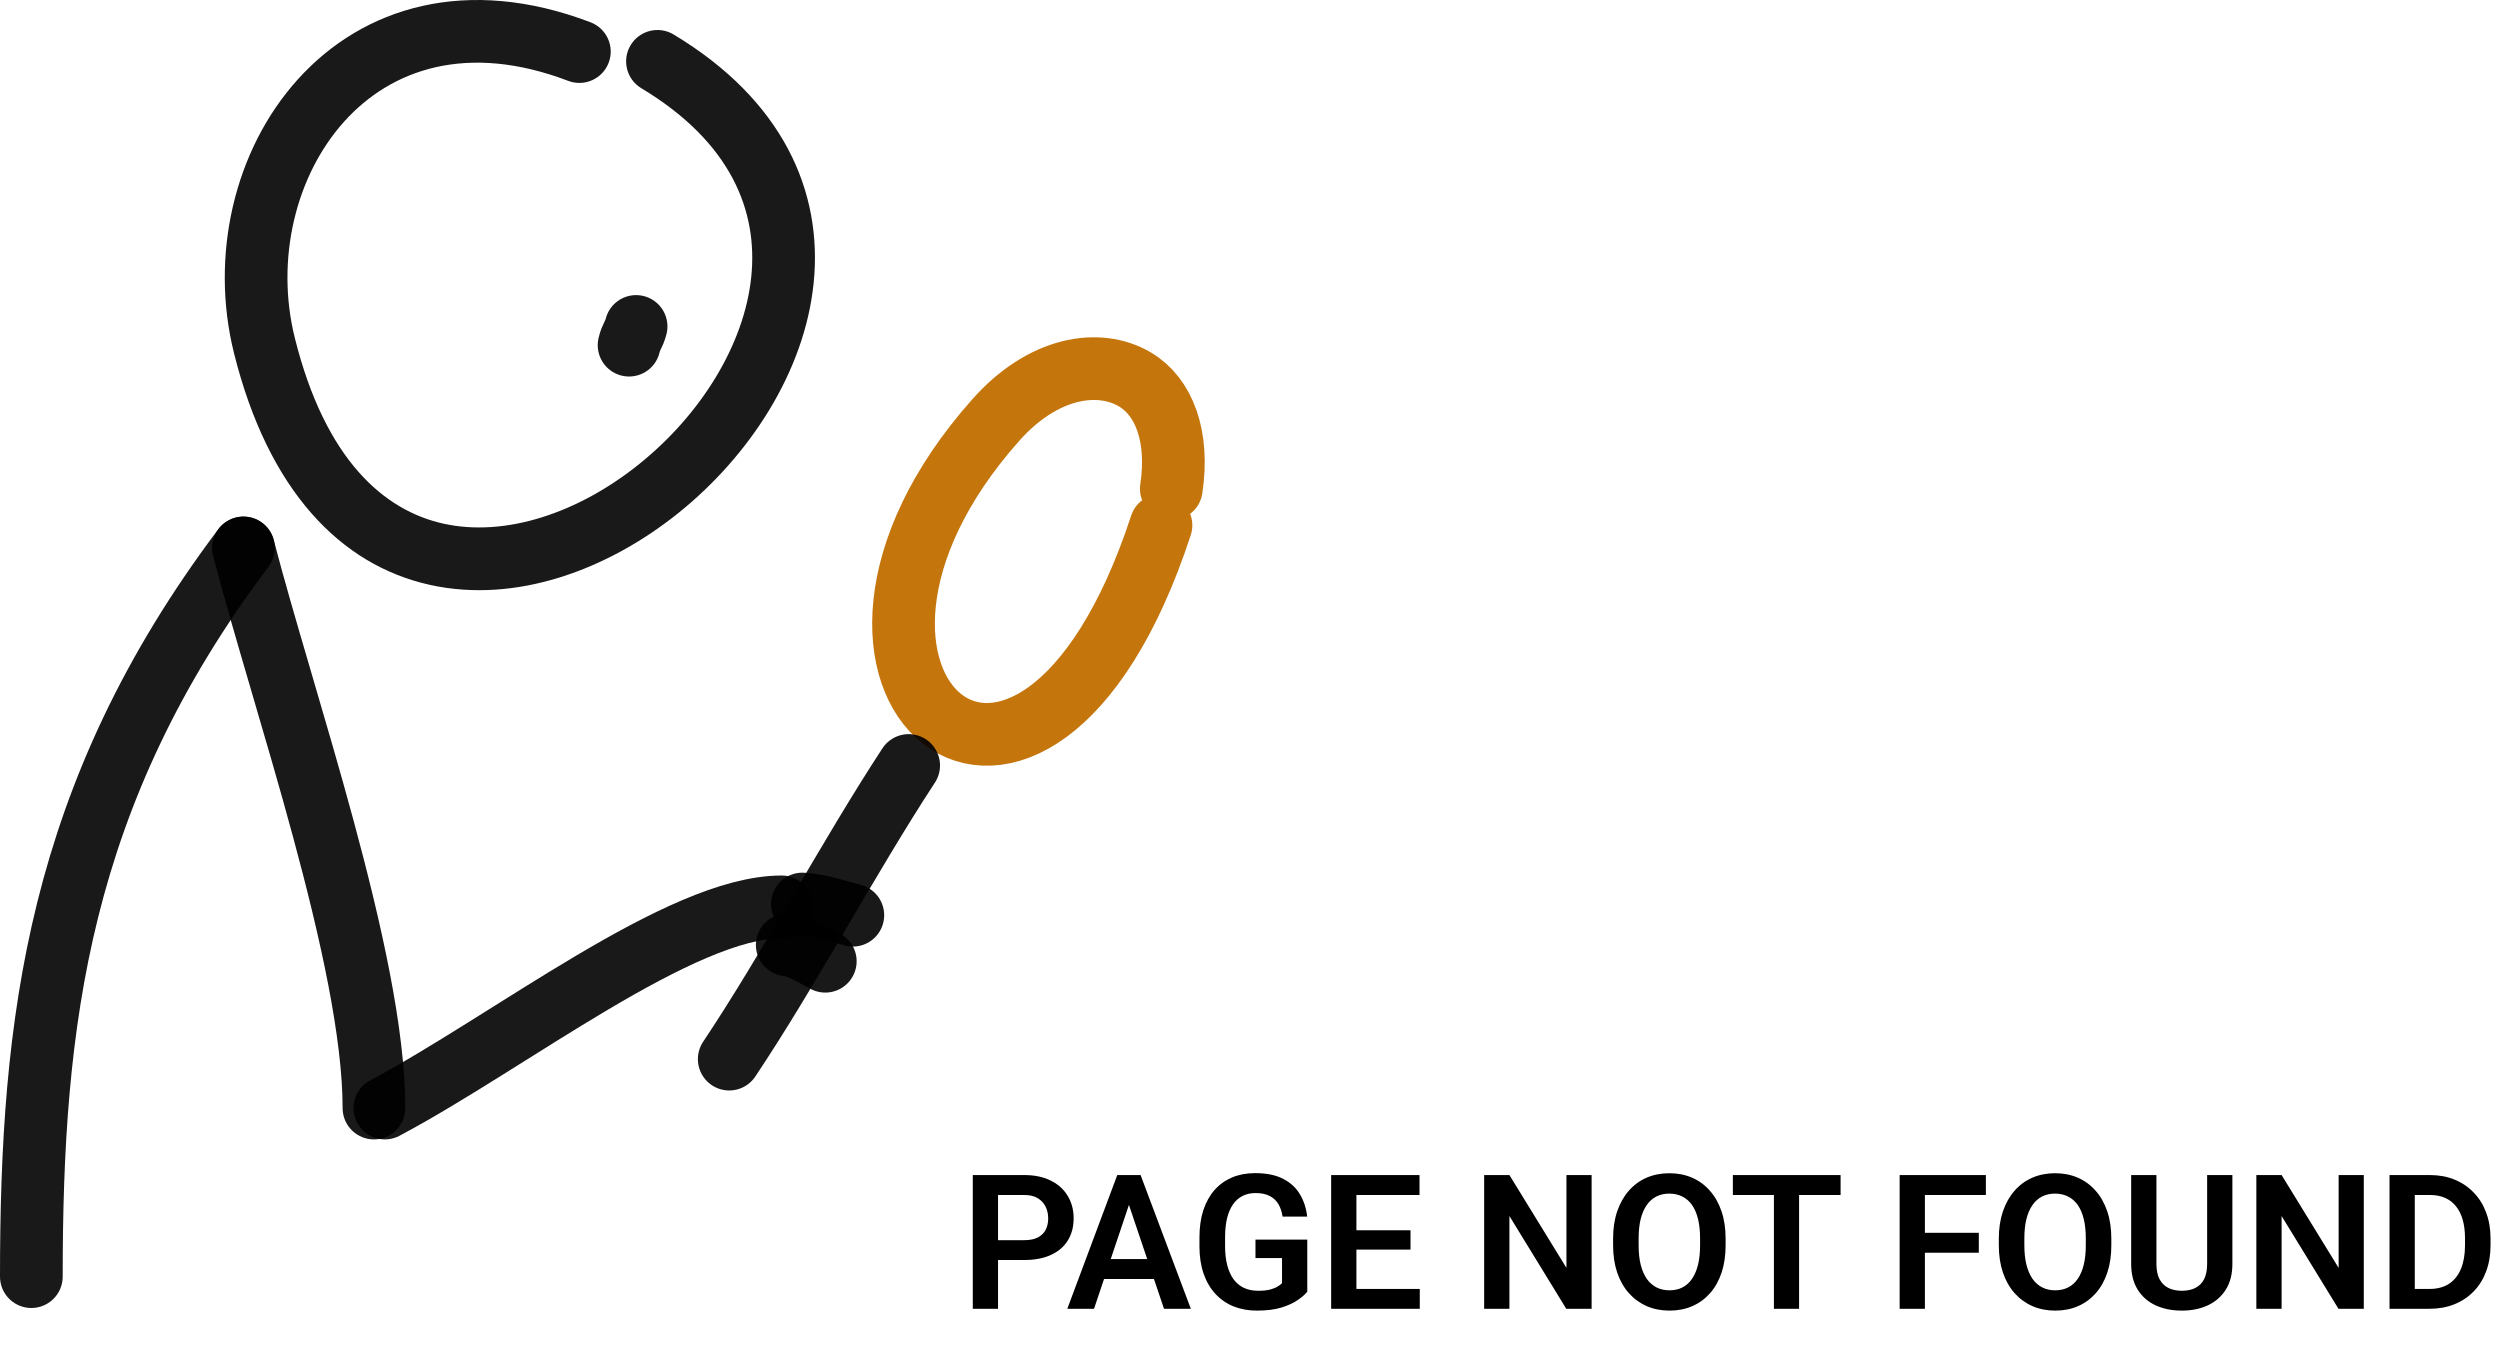
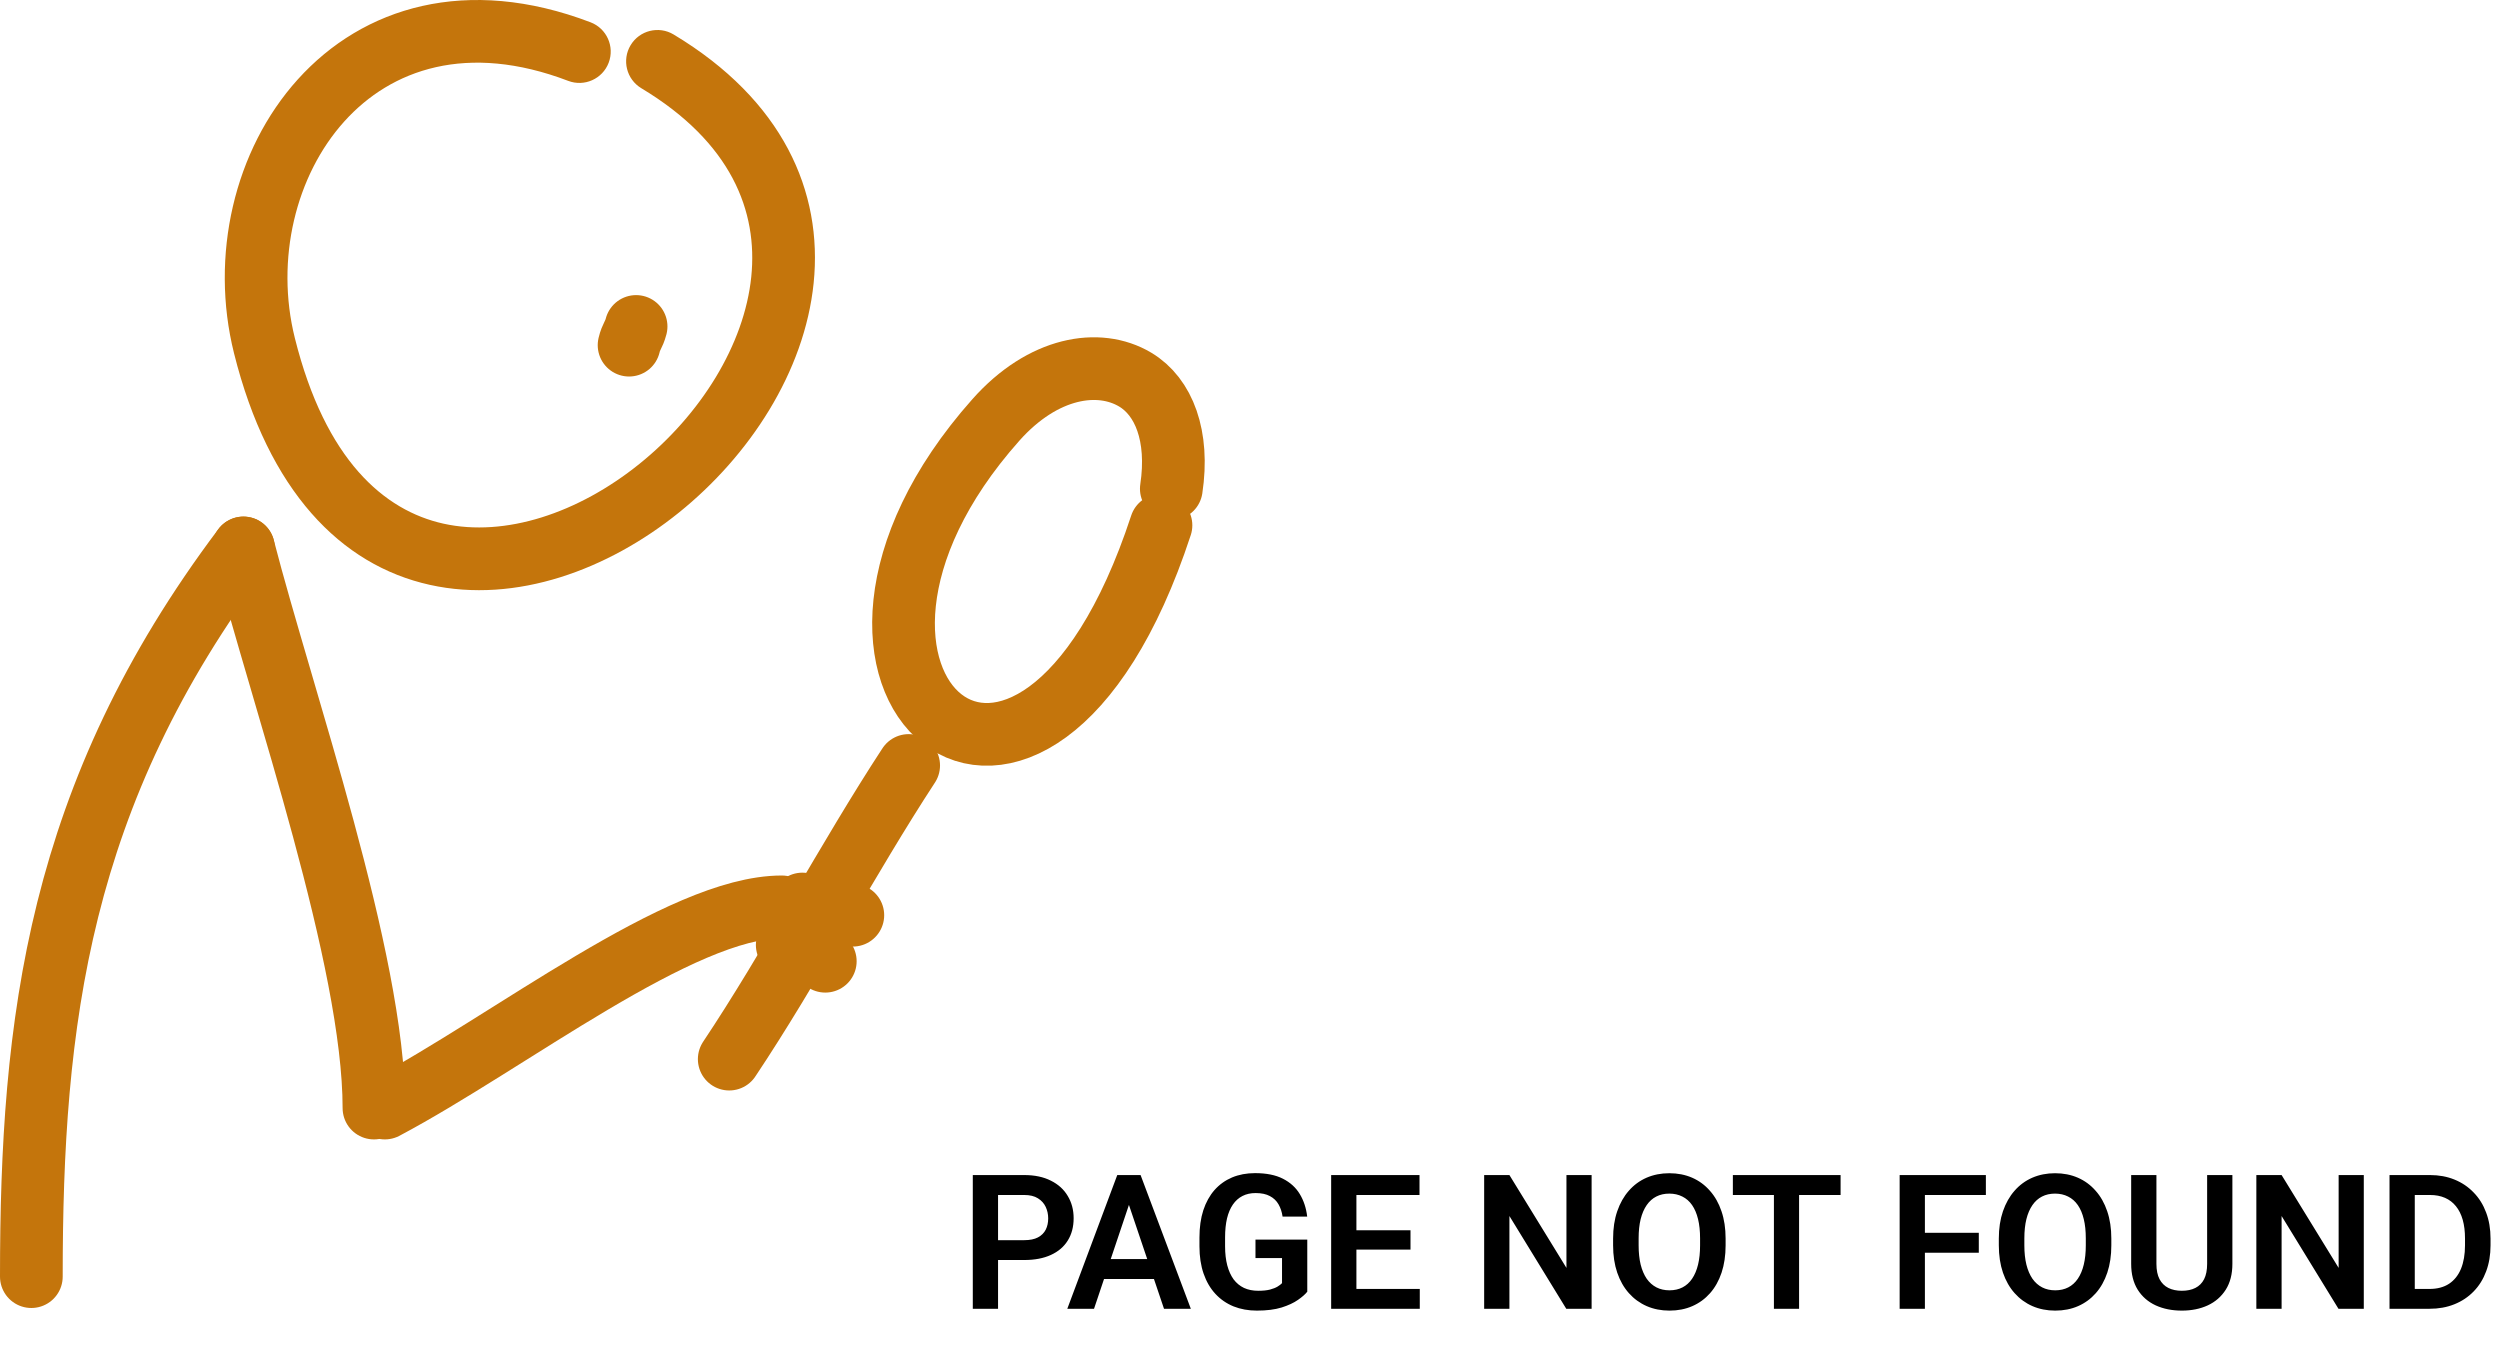
<svg xmlns="http://www.w3.org/2000/svg" width="100%" height="100%" viewBox="0 0 1276 692" fill="none">
-   <path d="M124.247 279.671C29.507 405.575 16 521.913 16 651.597" stroke="black" stroke-opacity="0.9" stroke-width="32" stroke-linecap="round" stroke-linejoin="round" />
-   <path d="M124.251 279.671C144.213 356.871 190.865 489.583 190.865 565.555" stroke="black" stroke-opacity="0.9" stroke-width="32" stroke-linecap="round" stroke-linejoin="round" />
-   <path d="M399.033 462.859C347.297 462.859 259.957 531.847 196.415 565.555" stroke="black" stroke-opacity="0.9" stroke-width="32" stroke-linecap="round" stroke-linejoin="round" />
-   <path d="M409.533 461.405C418.315 461.871 426.783 464.887 435.289 467.127" stroke="black" stroke-opacity="0.9" stroke-width="32" stroke-linecap="round" stroke-linejoin="round" />
-   <path d="M401.799 482.287C408.423 482.967 414.811 487.355 421.227 490.615" stroke="black" stroke-opacity="0.9" stroke-width="32" stroke-linecap="round" stroke-linejoin="round" />
+   <path d="M124.247 279.671C29.507 405.575 16 521.913 16 651.597" stroke="#C4750C" stroke-width="32" stroke-linecap="round" stroke-linejoin="round" />
+   <path d="M124.251 279.671C144.213 356.871 190.865 489.583 190.865 565.555Z" fill="#C4750C" />
+   <path d="M124.251 279.671C144.213 356.871 190.865 489.583 190.865 565.555" stroke="#C4750C" stroke-width="32" stroke-linecap="round" stroke-linejoin="round" />
+   <path d="M399.033 462.859C347.297 462.859 259.957 531.847 196.415 565.555" stroke="#C4750C" stroke-width="32" stroke-linecap="round" stroke-linejoin="round" />
+   <path d="M409.533 461.405C418.315 461.871 426.783 464.887 435.289 467.127" stroke="#C4750C" stroke-width="32" stroke-linecap="round" stroke-linejoin="round" />
+   <path d="M401.799 482.287C408.423 482.967 414.811 487.355 421.227 490.615" stroke="#C4750C" stroke-width="32" stroke-linecap="round" stroke-linejoin="round" />
  <path d="M597.835 249.459C601.875 222.521 594.039 202.475 579.405 193.751C560.827 182.675 532.357 187.285 508.345 214.281C388.603 348.893 526.727 468.859 592.565 268.123" stroke="#C4750C" stroke-width="32" stroke-linecap="round" stroke-linejoin="round" />
-   <path d="M463.789 390.695C432.891 437.919 403.259 494.041 372.197 540.575" stroke="black" stroke-opacity="0.9" stroke-width="32" stroke-linecap="round" stroke-linejoin="round" />
-   <path d="M301.415 11.377C309.671 14.526 313.811 23.772 310.663 32.029C307.515 40.285 298.269 44.425 290.013 41.277L301.415 11.377ZM327.333 45.029C319.759 40.477 317.309 30.647 321.861 23.073C326.413 15.499 336.243 13.05 343.817 17.602L327.333 45.029ZM150.489 172.539C166.081 235.009 196.223 260.593 226.327 267.273C257.825 274.263 295.045 261.971 326.363 236.767C357.581 211.641 379.891 176.047 383.449 141.259C386.855 107.939 373.391 72.711 327.333 45.029L343.817 17.602C399.471 51.051 420.069 97.699 415.283 144.513C410.645 189.859 382.507 232.657 346.425 261.697C310.441 290.657 263.507 308.301 219.395 298.513C173.887 288.415 136.967 250.509 119.441 180.287L150.489 172.539ZM290.013 41.277C238.413 21.598 199.713 35.391 175.755 61.958C150.937 89.478 140.465 132.379 150.489 172.539L119.441 180.287C107.03 130.56 119.528 76.524 151.991 40.527C185.313 3.577 238.203 -12.73 301.415 11.377L290.013 41.277Z" fill="currentColor" fill-opacity="0.9" />
-   <path d="M321.075 176.173C322.159 171.599 323.501 171.079 324.665 166.621" stroke="black" stroke-opacity="0.9" stroke-width="32" stroke-linecap="round" stroke-linejoin="round" />
+   <path d="M463.789 390.695C432.891 437.919 403.259 494.041 372.197 540.575" stroke="#C4750C" stroke-width="32" stroke-linecap="round" stroke-linejoin="round" />
+   <path d="M301.415 11.377C309.671 14.526 313.811 23.772 310.663 32.029C307.515 40.285 298.269 44.425 290.013 41.277L301.415 11.377ZM327.333 45.029C319.759 40.477 317.309 30.647 321.861 23.073C326.413 15.499 336.243 13.05 343.817 17.602L327.333 45.029ZM150.489 172.539C166.081 235.009 196.223 260.593 226.327 267.273C257.825 274.263 295.045 261.971 326.363 236.767C357.581 211.641 379.891 176.047 383.449 141.259C386.855 107.939 373.391 72.711 327.333 45.029L343.817 17.602C399.471 51.051 420.069 97.699 415.283 144.513C410.645 189.859 382.507 232.657 346.425 261.697C310.441 290.657 263.507 308.301 219.395 298.513C173.887 288.415 136.967 250.509 119.441 180.287L150.489 172.539ZM290.013 41.277C238.413 21.598 199.713 35.391 175.755 61.958C150.937 89.478 140.465 132.379 150.489 172.539L119.441 180.287C107.03 130.56 119.528 76.524 151.991 40.527C185.313 3.577 238.203 -12.73 301.415 11.377L290.013 41.277Z" fill="#C4750C" />
+   <path d="M321.075 176.173C322.159 171.599 323.501 171.079 324.665 166.621" stroke="#C4750C" stroke-width="32" stroke-linecap="round" stroke-linejoin="round" />
  <path d="M522.766 643.109H505.188V632.984H522.766C525.641 632.984 527.969 632.516 529.75 631.578C531.562 630.609 532.891 629.297 533.734 627.641C534.578 625.953 535 624.031 535 621.875C535 619.781 534.578 617.828 533.734 616.016C532.891 614.203 531.562 612.734 529.75 611.609C527.969 610.484 525.641 609.922 522.766 609.922H509.406V668H496.516V599.75H522.766C528.078 599.75 532.609 600.703 536.359 602.609C540.141 604.484 543.016 607.094 544.984 610.438C546.984 613.75 547.984 617.531 547.984 621.781C547.984 626.188 546.984 629.984 544.984 633.172C543.016 636.359 540.141 638.812 536.359 640.531C532.609 642.25 528.078 643.109 522.766 643.109ZM577.844 610.109L558.391 668H544.75L570.25 599.75H578.969L577.844 610.109ZM594.109 668L574.562 610.109L573.391 599.75H582.156L607.797 668H594.109ZM593.219 642.641V652.812H556.609V642.641H593.219ZM667.234 632.703V659.281C666.234 660.562 664.656 661.953 662.5 663.453C660.375 664.953 657.594 666.25 654.156 667.344C650.719 668.406 646.5 668.938 641.5 668.938C637.156 668.938 633.188 668.219 629.594 666.781C626 665.312 622.906 663.172 620.312 660.359C617.719 657.547 615.719 654.109 614.312 650.047C612.906 645.984 612.203 641.344 612.203 636.125V631.625C612.203 626.406 612.859 621.766 614.172 617.703C615.516 613.641 617.422 610.203 619.891 607.391C622.391 604.578 625.375 602.438 628.844 600.969C632.344 599.5 636.25 598.766 640.562 598.766C646.344 598.766 651.094 599.719 654.812 601.625C658.562 603.531 661.438 606.156 663.438 609.5C665.438 612.812 666.688 616.625 667.188 620.938H654.625C654.281 618.562 653.594 616.484 652.562 614.703C651.531 612.891 650.062 611.484 648.156 610.484C646.281 609.453 643.844 608.938 640.844 608.938C638.312 608.938 636.078 609.438 634.141 610.438C632.203 611.438 630.578 612.891 629.266 614.797C627.953 616.703 626.953 619.062 626.266 621.875C625.609 624.688 625.281 627.906 625.281 631.531V636.125C625.281 639.781 625.656 643.031 626.406 645.875C627.156 648.688 628.234 651.062 629.641 653C631.078 654.906 632.844 656.359 634.938 657.359C637.062 658.328 639.469 658.812 642.156 658.812C644.594 658.812 646.609 658.609 648.203 658.203C649.828 657.766 651.125 657.25 652.094 656.656C653.062 656.062 653.812 655.484 654.344 654.922V642.125H640.797V632.703H667.234ZM724.656 657.875V668H688.375V657.875H724.656ZM692.312 599.75V668H679.422V599.75H692.312ZM719.922 627.922V637.812H688.375V627.922H719.922ZM724.516 599.75V609.922H688.375V599.75H724.516ZM812.359 599.75V668H799.422L770.406 620.656V668H757.516V599.75H770.406L799.516 647.141V599.75H812.359ZM880.75 632.141V635.656C880.75 640.812 880.062 645.453 878.688 649.578C877.312 653.672 875.359 657.156 872.828 660.031C870.297 662.906 867.281 665.109 863.781 666.641C860.281 668.172 856.391 668.938 852.109 668.938C847.891 668.938 844.016 668.172 840.484 666.641C836.984 665.109 833.953 662.906 831.391 660.031C828.828 657.156 826.844 653.672 825.438 649.578C824.031 645.453 823.328 640.812 823.328 635.656V632.141C823.328 626.953 824.031 622.312 825.438 618.219C826.844 614.125 828.812 610.641 831.344 607.766C833.875 604.859 836.891 602.641 840.391 601.109C843.922 599.578 847.797 598.812 852.016 598.812C856.297 598.812 860.188 599.578 863.688 601.109C867.188 602.641 870.203 604.859 872.734 607.766C875.297 610.641 877.266 614.125 878.641 618.219C880.047 622.312 880.75 626.953 880.75 632.141ZM867.719 635.656V632.047C867.719 628.328 867.375 625.062 866.688 622.25C866 619.406 864.984 617.016 863.641 615.078C862.297 613.141 860.641 611.688 858.672 610.719C856.703 609.719 854.484 609.219 852.016 609.219C849.516 609.219 847.297 609.719 845.359 610.719C843.453 611.688 841.828 613.141 840.484 615.078C839.141 617.016 838.109 619.406 837.391 622.25C836.703 625.062 836.359 628.328 836.359 632.047V635.656C836.359 639.344 836.703 642.609 837.391 645.453C838.109 648.297 839.141 650.703 840.484 652.672C841.859 654.609 843.516 656.078 845.453 657.078C847.391 658.078 849.609 658.578 852.109 658.578C854.609 658.578 856.828 658.078 858.766 657.078C860.703 656.078 862.328 654.609 863.641 652.672C864.984 650.703 866 648.297 866.688 645.453C867.375 642.609 867.719 639.344 867.719 635.656ZM918.25 599.75V668H905.406V599.75H918.25ZM939.438 599.75V609.922H884.453V599.75H939.438ZM982.469 599.75V668H969.578V599.75H982.469ZM1009.98 629.234V639.406H979.094V629.234H1009.98ZM1013.59 599.75V609.922H979.094V599.75H1013.59ZM1077.62 632.141V635.656C1077.62 640.812 1076.94 645.453 1075.56 649.578C1074.19 653.672 1072.23 657.156 1069.7 660.031C1067.17 662.906 1064.16 665.109 1060.66 666.641C1057.16 668.172 1053.27 668.938 1048.98 668.938C1044.77 668.938 1040.89 668.172 1037.36 666.641C1033.86 665.109 1030.83 662.906 1028.27 660.031C1025.7 657.156 1023.72 653.672 1022.31 649.578C1020.91 645.453 1020.2 640.812 1020.2 635.656V632.141C1020.2 626.953 1020.91 622.312 1022.31 618.219C1023.72 614.125 1025.69 610.641 1028.22 607.766C1030.75 604.859 1033.77 602.641 1037.27 601.109C1040.8 599.578 1044.67 598.812 1048.89 598.812C1053.17 598.812 1057.06 599.578 1060.56 601.109C1064.06 602.641 1067.08 604.859 1069.61 607.766C1072.17 610.641 1074.14 614.125 1075.52 618.219C1076.92 622.312 1077.62 626.953 1077.62 632.141ZM1064.59 635.656V632.047C1064.59 628.328 1064.25 625.062 1063.56 622.25C1062.88 619.406 1061.86 617.016 1060.52 615.078C1059.17 613.141 1057.52 611.688 1055.55 610.719C1053.58 609.719 1051.36 609.219 1048.89 609.219C1046.39 609.219 1044.17 609.719 1042.23 610.719C1040.33 611.688 1038.7 613.141 1037.36 615.078C1036.02 617.016 1034.98 619.406 1034.27 622.25C1033.58 625.062 1033.23 628.328 1033.23 632.047V635.656C1033.23 639.344 1033.58 642.609 1034.27 645.453C1034.98 648.297 1036.02 650.703 1037.36 652.672C1038.73 654.609 1040.39 656.078 1042.33 657.078C1044.27 658.078 1046.48 658.578 1048.98 658.578C1051.48 658.578 1053.7 658.078 1055.64 657.078C1057.58 656.078 1059.2 654.609 1060.52 652.672C1061.86 650.703 1062.88 648.297 1063.56 645.453C1064.25 642.609 1064.59 639.344 1064.59 635.656ZM1126.52 599.75H1139.41V645.078C1139.41 650.297 1138.28 654.688 1136.03 658.25C1133.78 661.781 1130.72 664.453 1126.84 666.266C1122.97 668.047 1118.56 668.938 1113.62 668.938C1108.62 668.938 1104.17 668.047 1100.27 666.266C1096.36 664.453 1093.3 661.781 1091.08 658.25C1088.86 654.688 1087.75 650.297 1087.75 645.078V599.75H1100.64V645.078C1100.64 648.266 1101.17 650.875 1102.23 652.906C1103.3 654.906 1104.8 656.391 1106.73 657.359C1108.67 658.328 1110.97 658.812 1113.62 658.812C1116.31 658.812 1118.61 658.328 1120.52 657.359C1122.45 656.391 1123.94 654.906 1124.97 652.906C1126 650.875 1126.52 648.266 1126.52 645.078V599.75ZM1206.48 599.75V668H1193.55L1164.53 620.656V668H1151.64V599.75H1164.53L1193.64 647.141V599.75H1206.48ZM1240 668H1225.28L1225.38 657.875H1240C1243.97 657.875 1247.3 657 1249.98 655.25C1252.67 653.469 1254.7 650.922 1256.08 647.609C1257.45 644.266 1258.14 640.266 1258.14 635.609V632.094C1258.14 628.5 1257.75 625.328 1256.97 622.578C1256.19 619.828 1255.03 617.516 1253.5 615.641C1252 613.766 1250.14 612.344 1247.92 611.375C1245.7 610.406 1243.16 609.922 1240.28 609.922H1225V599.75H1240.28C1244.84 599.75 1249 600.516 1252.75 602.047C1256.53 603.578 1259.8 605.781 1262.55 608.656C1265.33 611.5 1267.45 614.906 1268.92 618.875C1270.42 622.844 1271.17 627.281 1271.17 632.188V635.609C1271.17 640.484 1270.42 644.922 1268.92 648.922C1267.45 652.891 1265.33 656.297 1262.55 659.141C1259.8 661.984 1256.52 664.172 1252.7 665.703C1248.89 667.234 1244.66 668 1240 668ZM1232.5 599.75V668H1219.61V599.75H1232.5Z" fill="currentColor" />
</svg>
